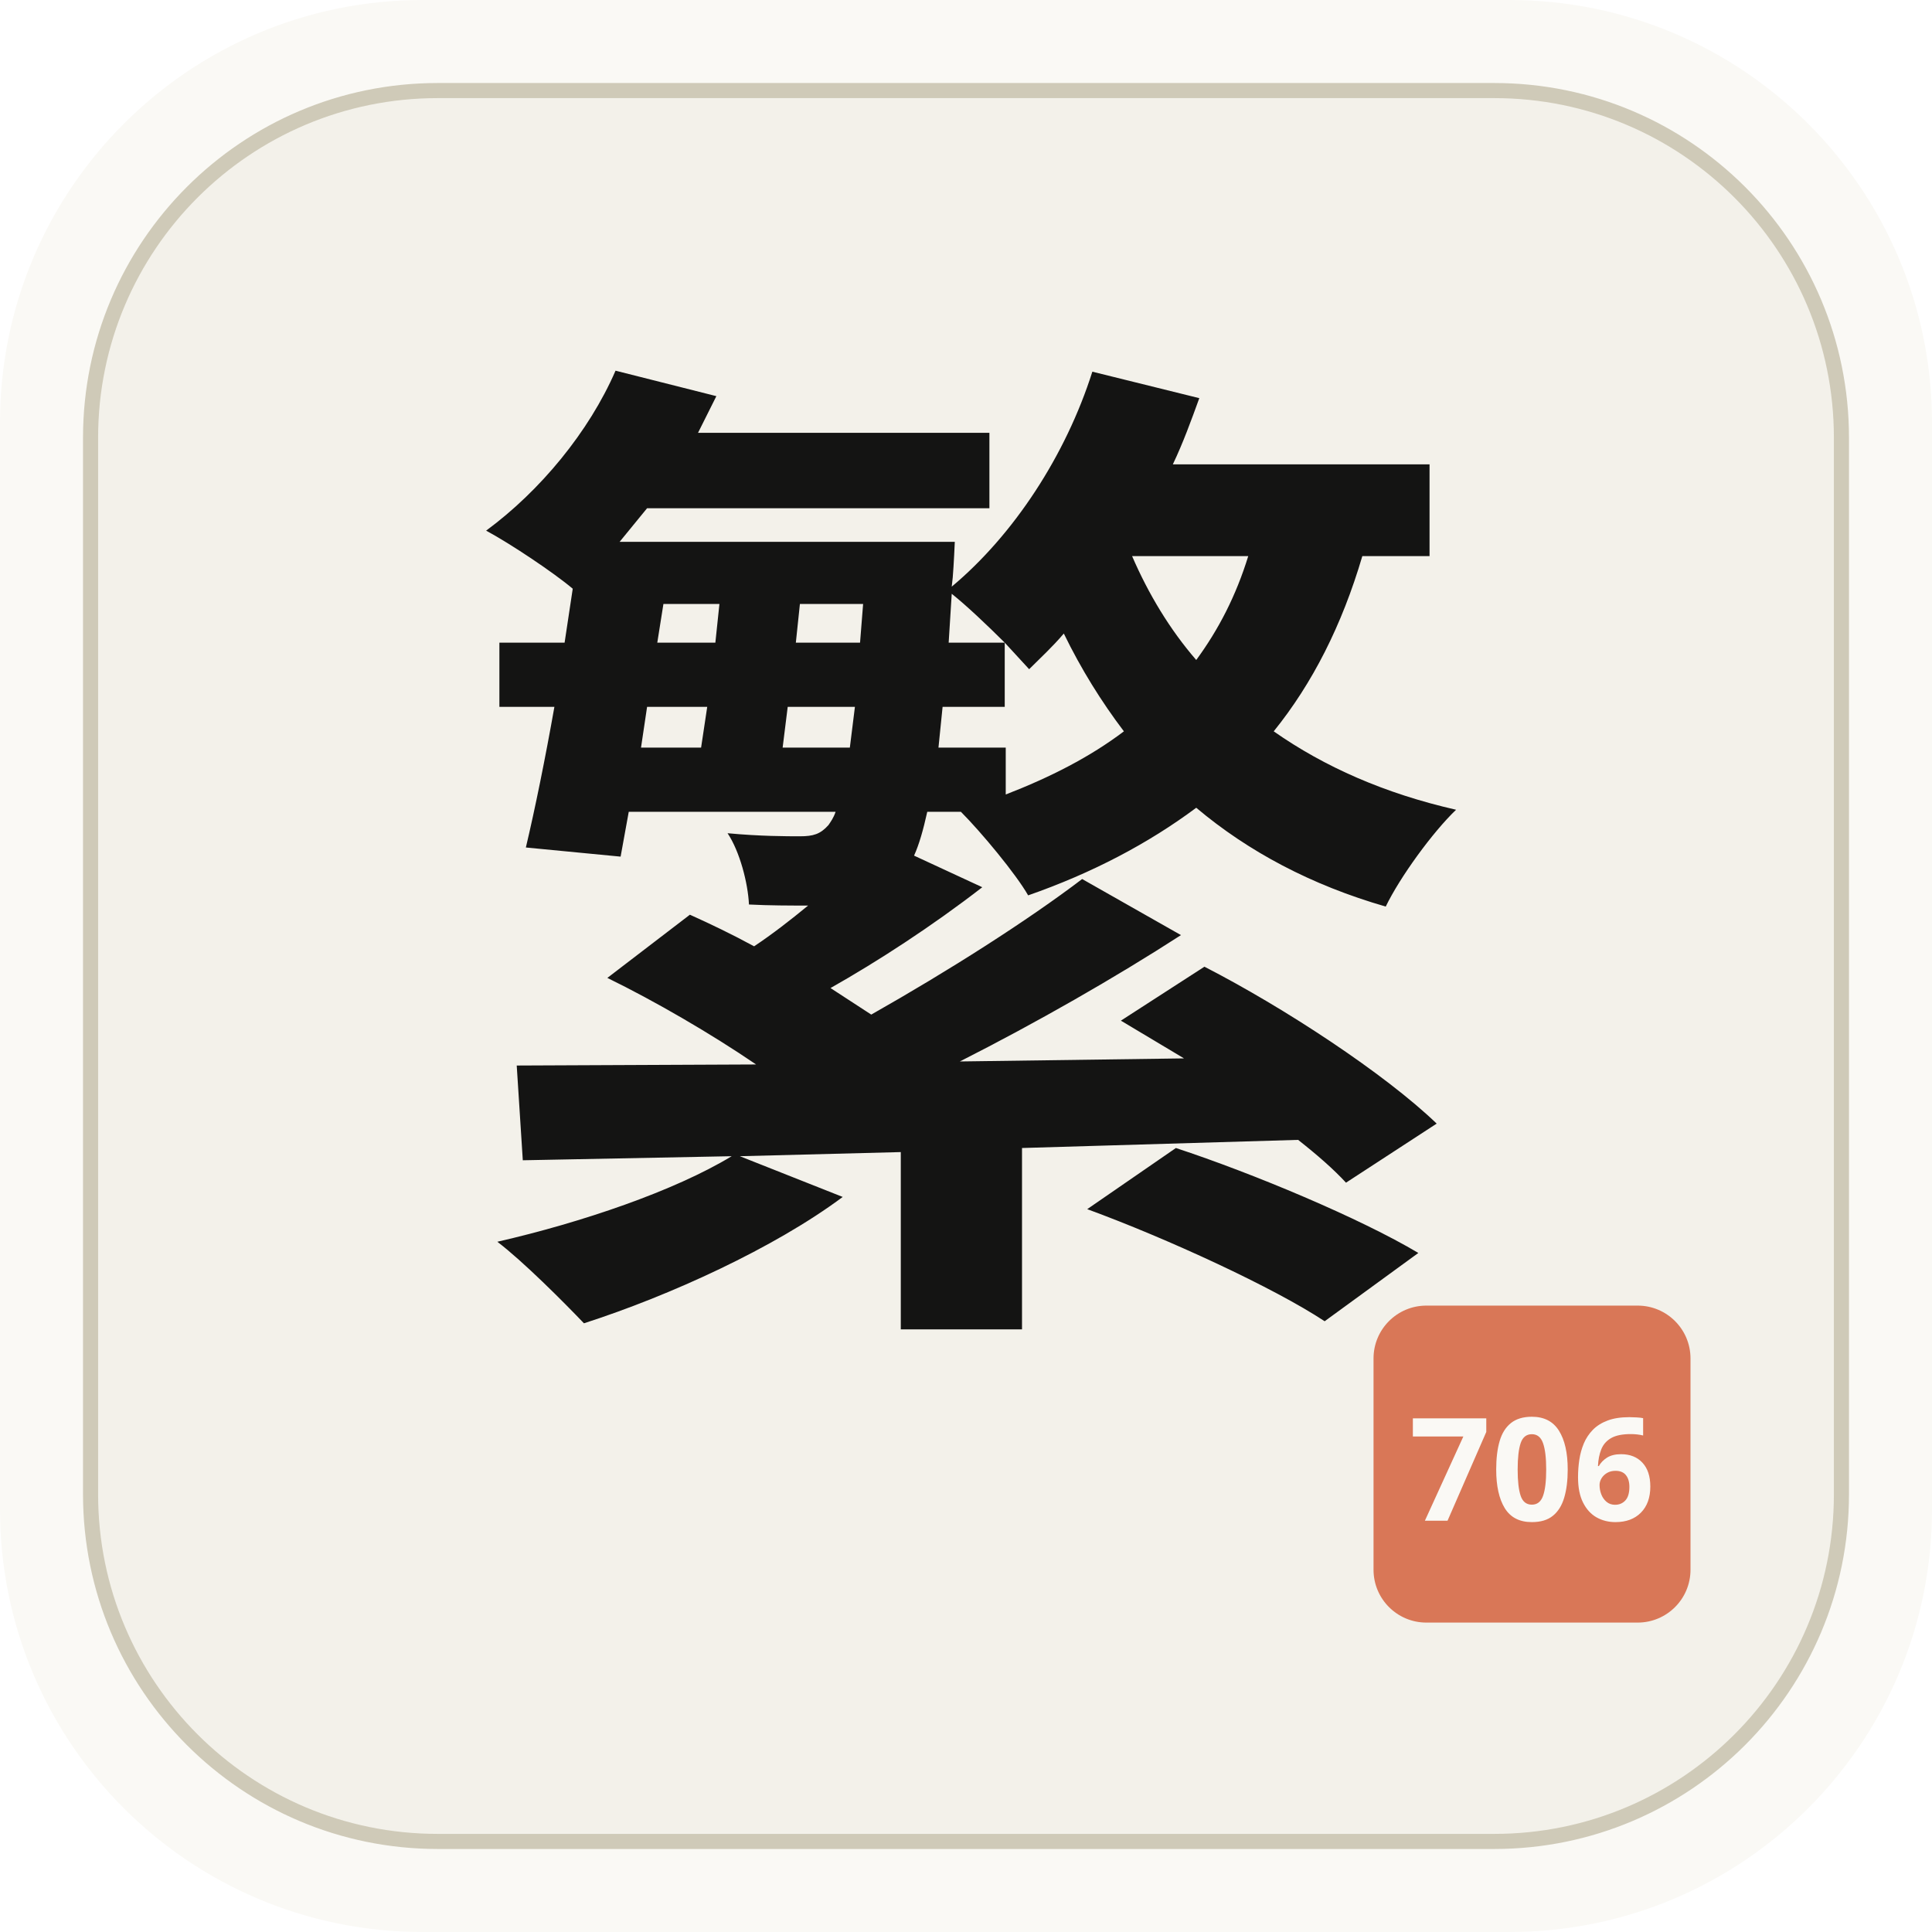
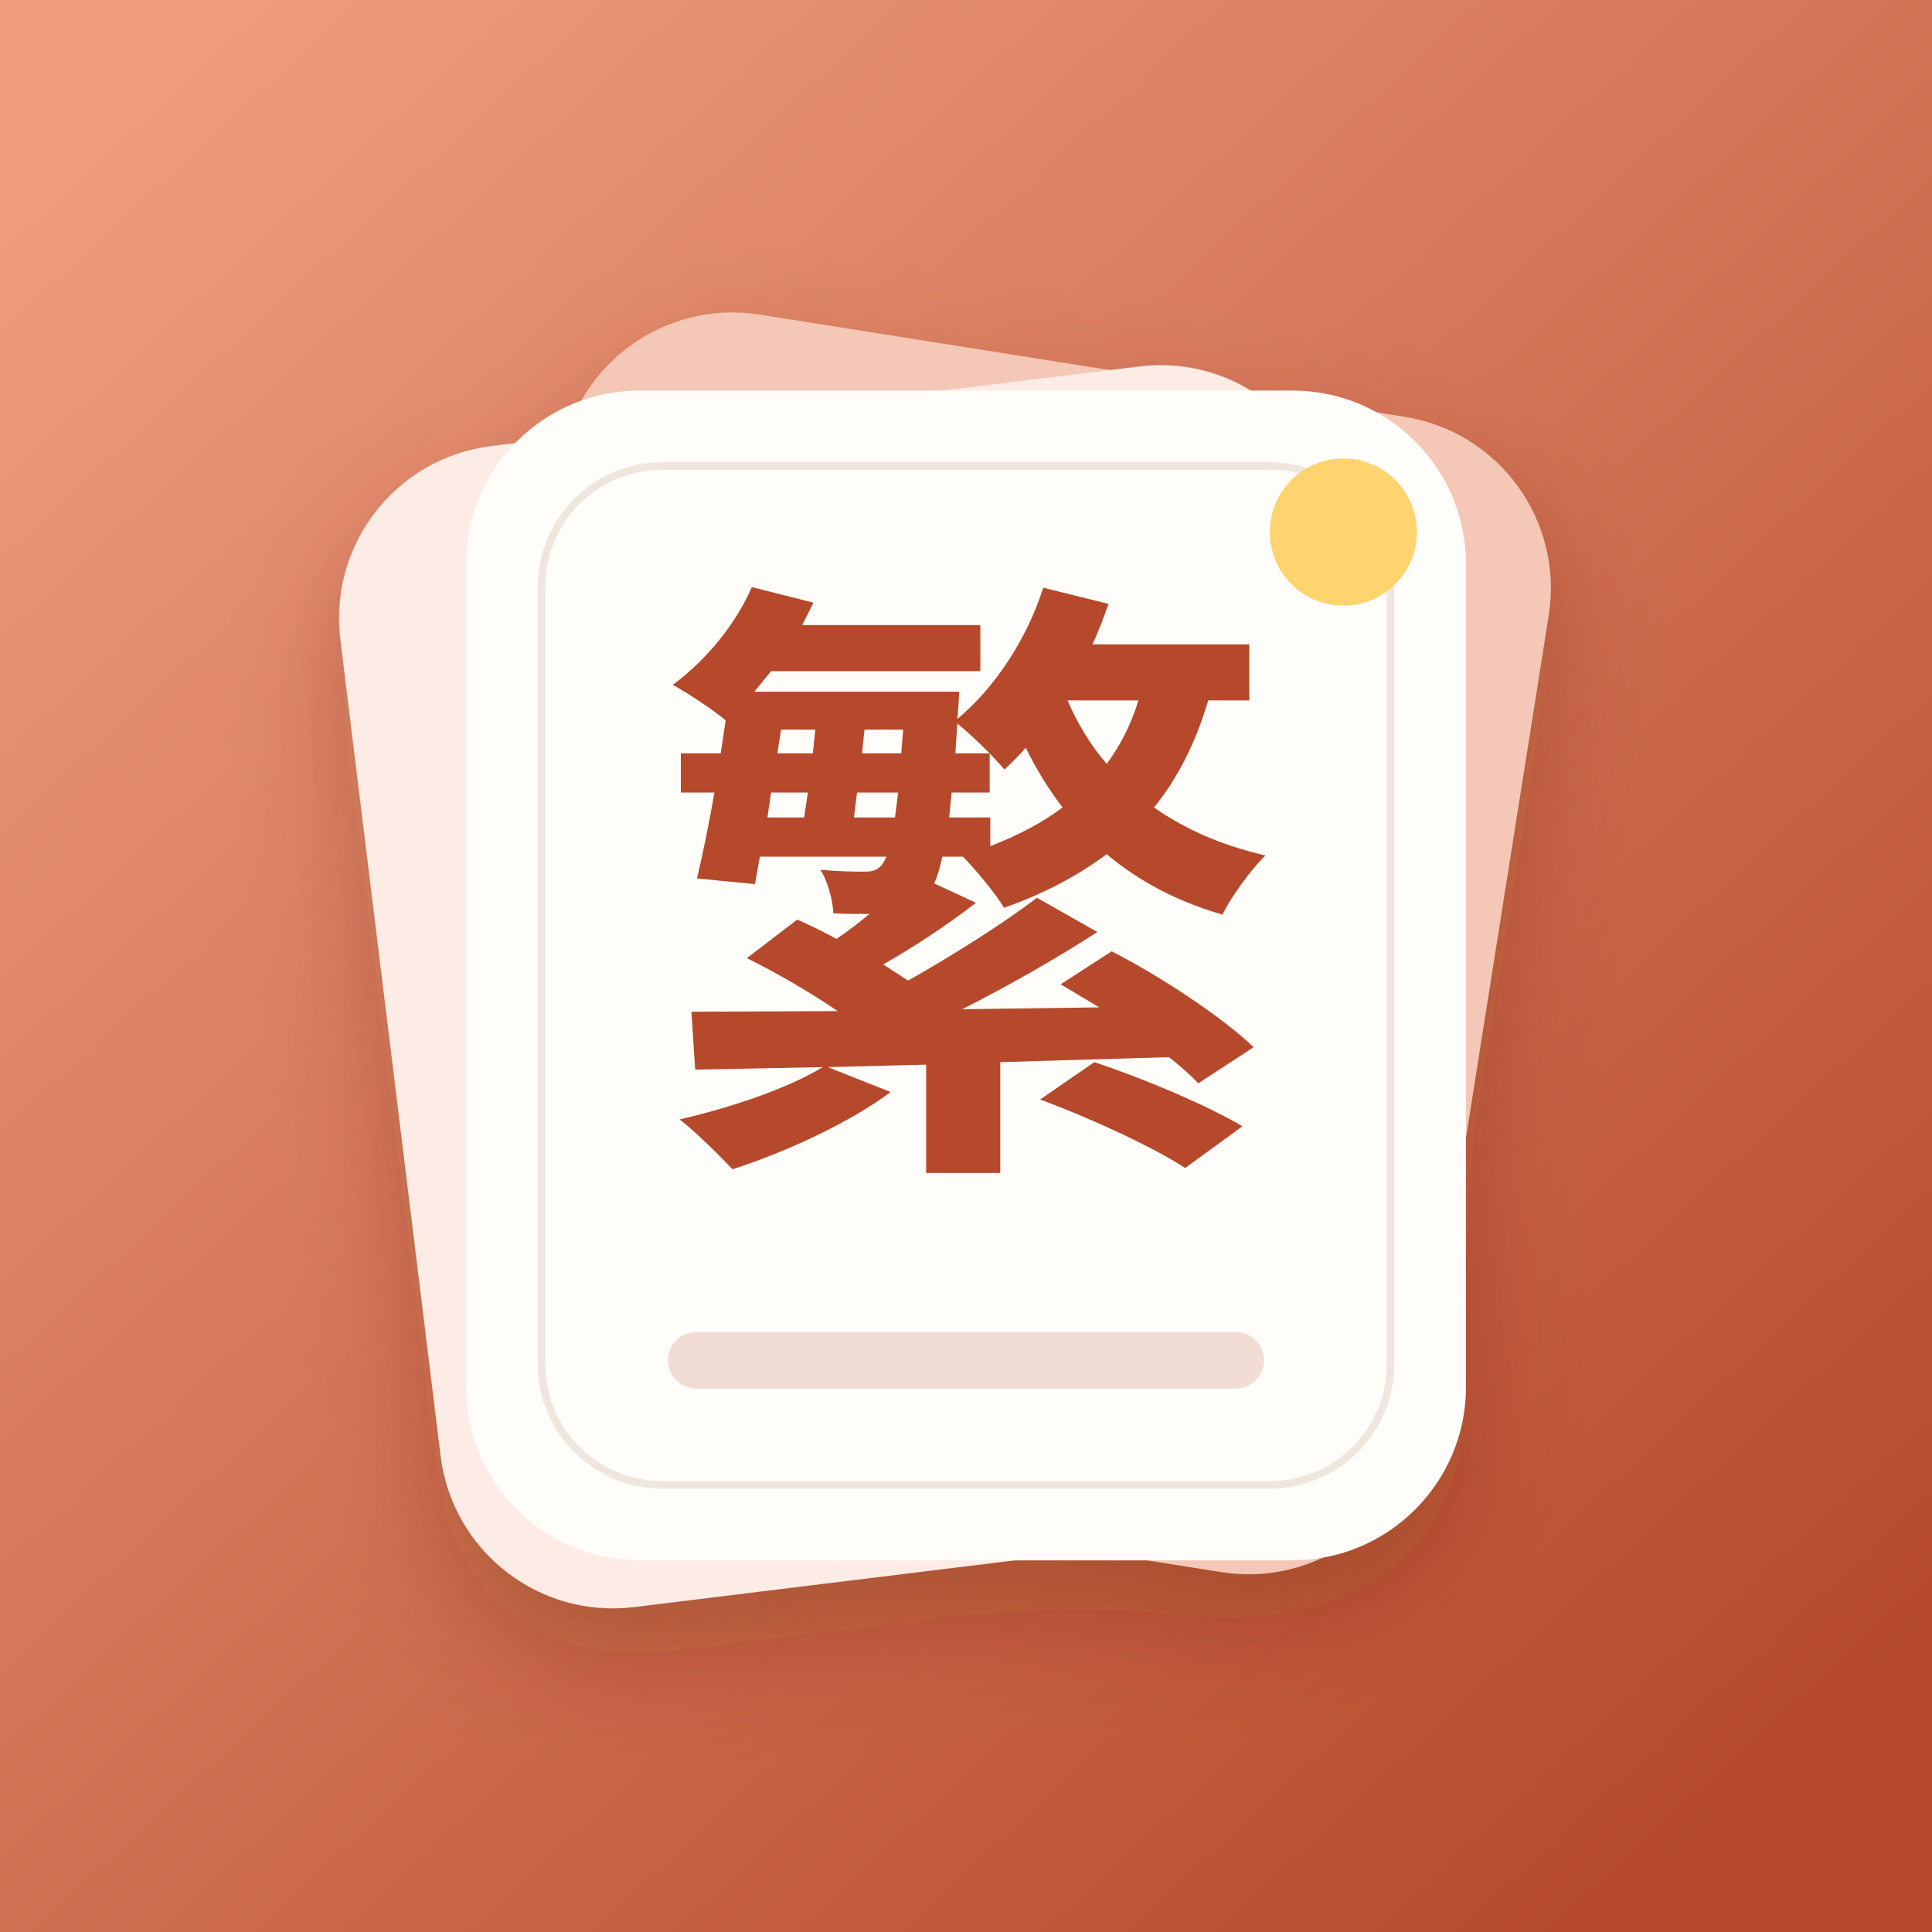
- <svg xmlns="http://www.w3.org/2000/svg" viewBox="0 0 512 512">
-   <rect width="512" height="512" rx="112" fill="#faf9f5" />
-   <rect x="24" y="24" width="464" height="464" rx="92" fill="#f3f1ea" stroke="#cfcab8" stroke-width="4" />
-   <text x="256" y="328" text-anchor="middle" font-family="Songti SC, STSong, Noto Serif SC, SimSun, serif" font-size="270" font-weight="700" fill="#141413">繁</text>
-   <rect x="364" y="346" width="84" height="84" rx="14" fill="#d97757" />
-   <text x="406" y="403" text-anchor="middle" font-family="sans-serif" font-size="38" font-weight="700" fill="#faf9f5">706</text>
+ <svg xmlns="http://www.w3.org/2000/svg" width="100%" height="100%" viewBox="0 0 1024 1024">
+   <defs>
+     <linearGradient id="bg-warm" x1="80" y1="50" x2="920" y2="960" gradientUnits="userSpaceOnUse">
+       <stop offset="0" stop-color="#EE9C7D" />
+       <stop offset="1" stop-color="#B6492B" />
+     </linearGradient>
+     <filter id="card-shadow" x="-30%" y="-30%" width="160%" height="180%">
+       <feDropShadow dx="0" dy="26" stdDeviation="28" flood-color="#5E1D0C" flood-opacity=".26" />
+     </filter>
+   </defs>
+   <rect width="1024" height="1024" fill="url(#bg-warm)" />
+   <g filter="url(#card-shadow)">
+     <rect x="260" y="190" width="530" height="620" rx="92" fill="#F4C7B6" transform="rotate(9 525 500)" />
+     <rect x="205" y="213" width="530" height="620" rx="92" fill="#FCECE5" transform="rotate(-7 470 523)" />
+     <rect x="247" y="207" width="530" height="620" rx="92" fill="#FFFDF9" />
+   </g>
+   <rect x="287" y="247" width="450" height="540" rx="64" fill="none" stroke="#EFE6DE" stroke-width="4" />
+   <text x="512" y="592" text-anchor="middle" font-family="'Noto Serif SC', 'Source Han Serif SC', 'Songti SC', 'STSong', 'SimSun', serif" font-size="330" font-weight="700" fill="#B6492B">繁</text>
+   <rect x="354" y="706" width="316" height="30" rx="15" fill="#F2DDD4" />
+   <circle cx="712" cy="282" r="39" fill="#FFD36E" />
</svg>
